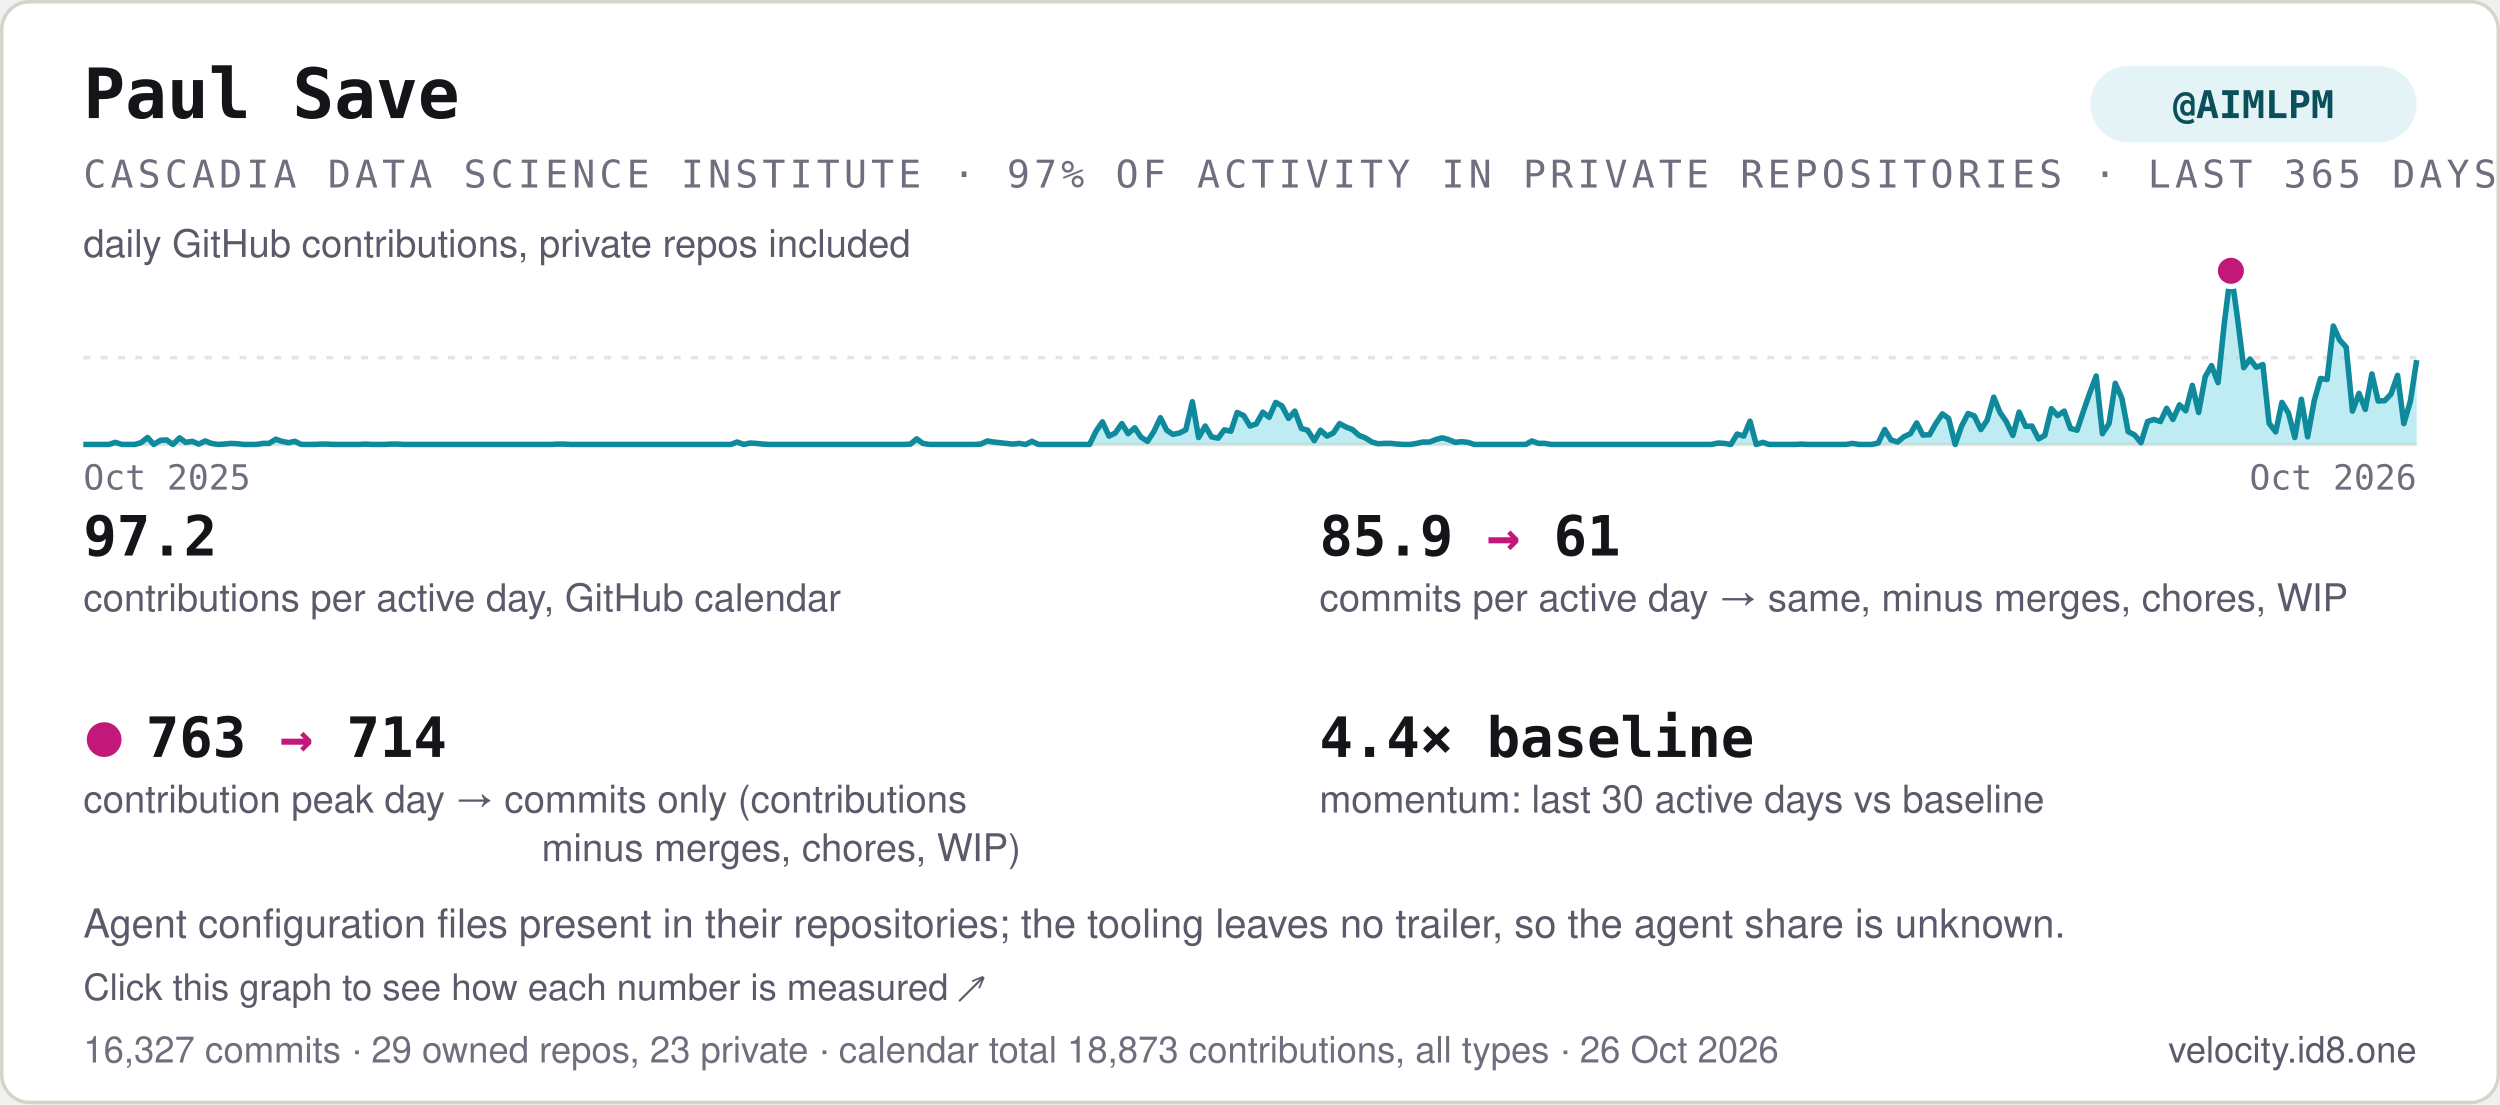
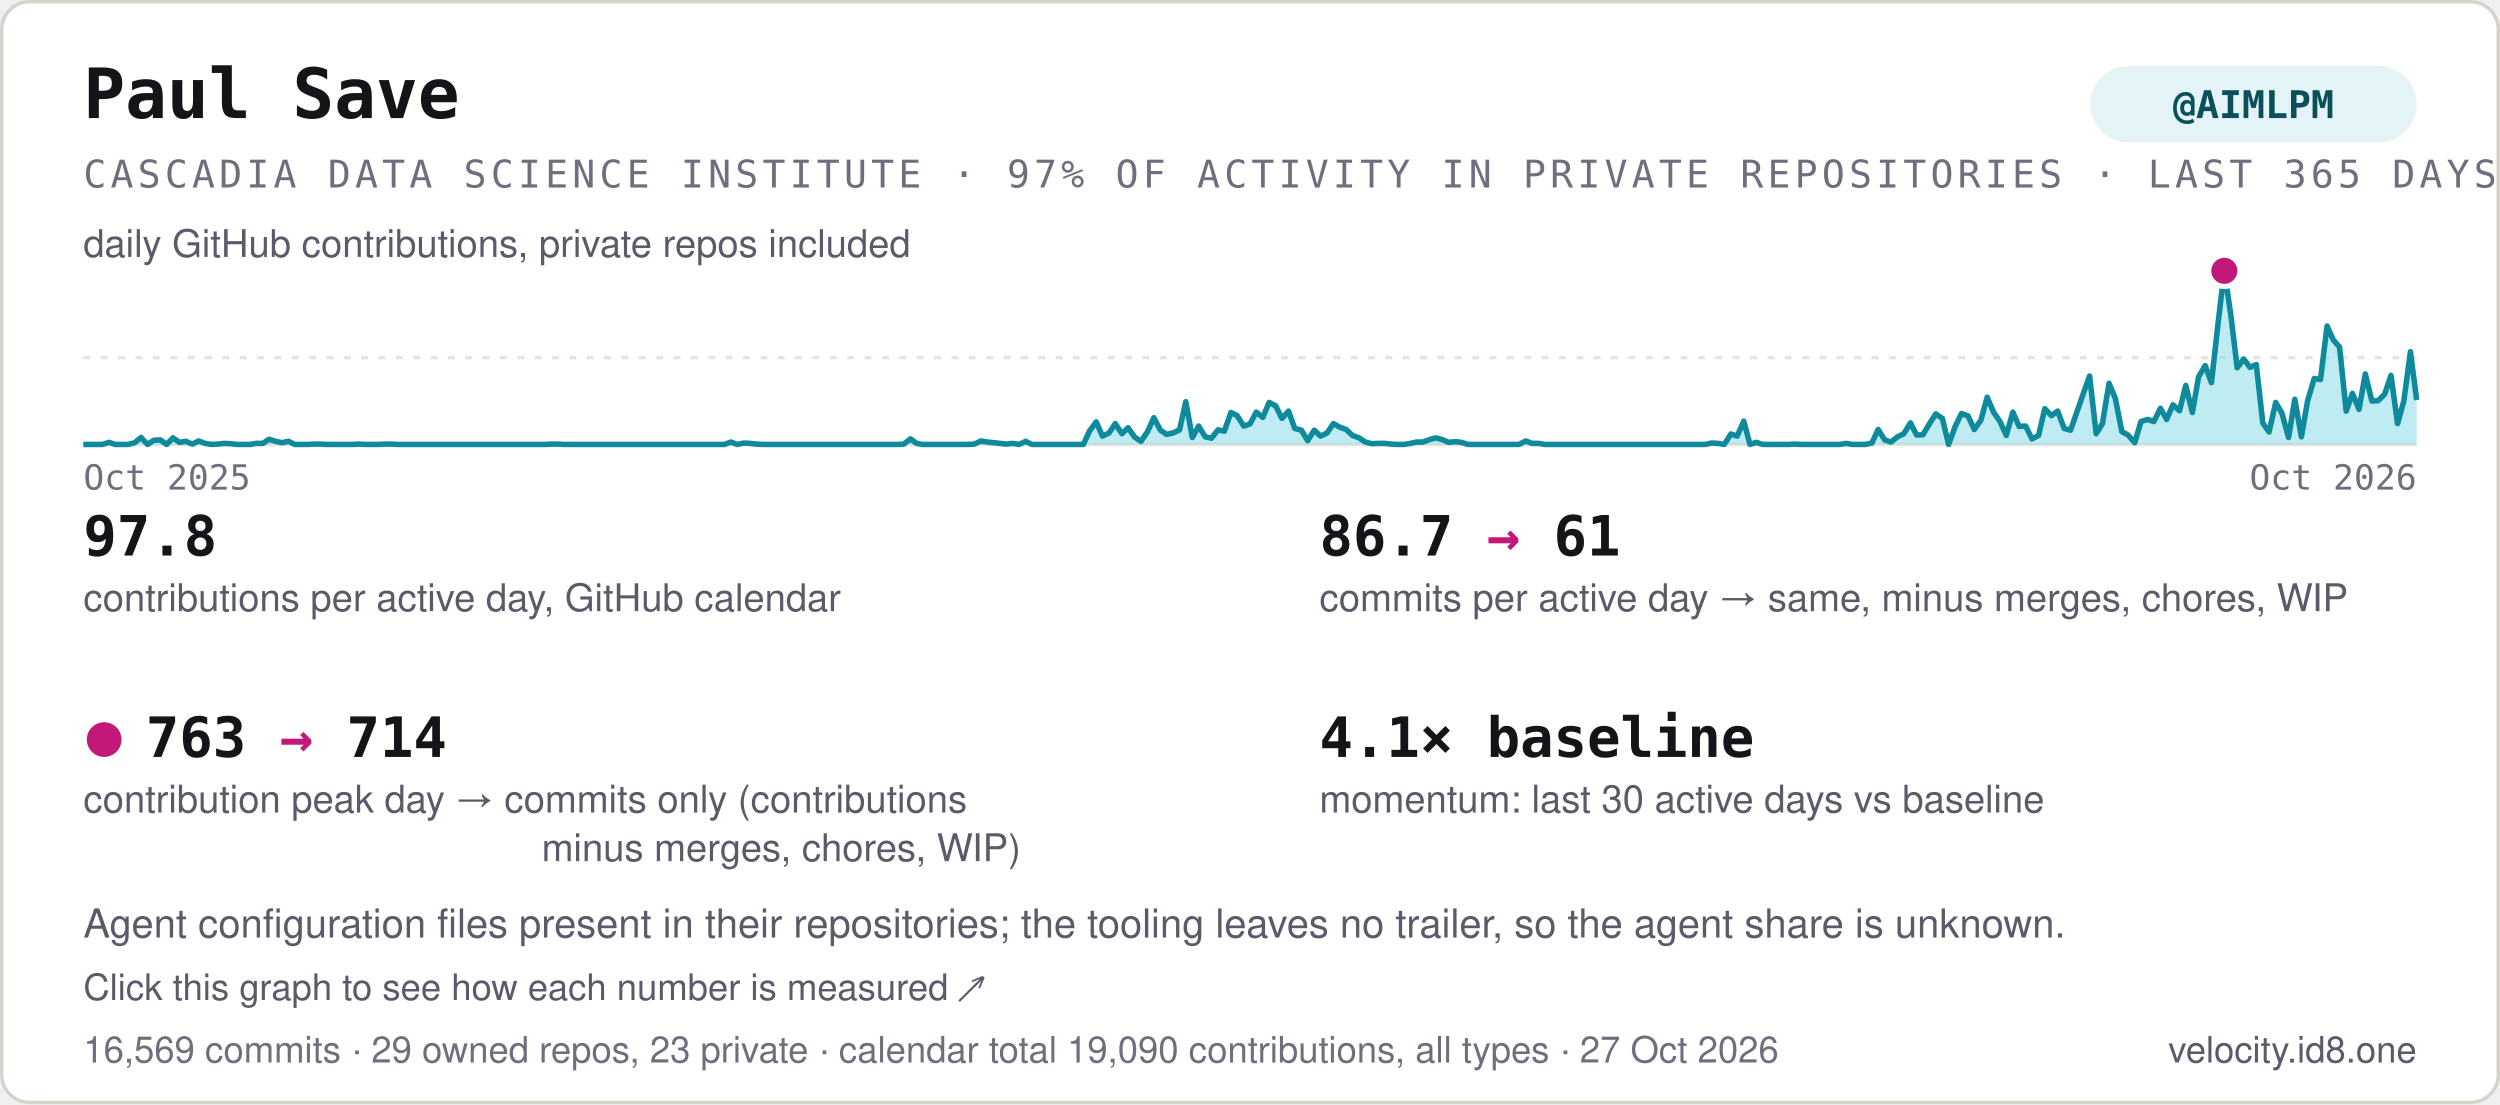
<svg xmlns="http://www.w3.org/2000/svg" width="720" height="318" viewBox="0 0 720 318" role="img" aria-label="Paul Save: Velocity Graph">
  <rect x="0.5" y="0.5" width="719" height="317" rx="8" fill="#FFFFFF" stroke="#D5D3CA" />
  <text x="24" y="34" font-family="Departure Mono, JetBrains Mono, ui-monospace, Menlo, monospace" font-size="20" font-weight="700" fill="#141419">Paul Save</text>
  <text x="24" y="54" font-family="Departure Mono, JetBrains Mono, ui-monospace, Menlo, monospace" font-size="11" letter-spacing="1.2" fill="#6E6E7E">CASCADIA DATA SCIENCE INSTITUTE · 97% OF ACTIVITY IN PRIVATE REPOSITORIES · LAST 365 DAYS</text>
  <rect x="602" y="19" width="94" height="22" rx="11" fill="#E4F3F6" />
  <text x="649" y="34" text-anchor="middle" font-family="Departure Mono, JetBrains Mono, ui-monospace, Menlo, monospace" font-size="11" font-weight="600" fill="#0A4F5A">@AIMLPM</text>
  <line x1="24" x2="696" y1="128" y2="128" stroke="#E6E4DC" />
  <line x1="24" x2="696" y1="103.0" y2="103.0" stroke="#E6E4DC" stroke-dasharray="2 3" />
-   <path d="M24.0,128.0 L25.8,128.0 L27.7,128.0 L29.5,128.0 L31.4,128.0 L33.2,127.4 L35.1,128.0 L36.9,128.0 L38.8,128.0 L40.6,127.5 L42.5,126.0 L44.3,128.0 L46.2,126.8 L48.0,126.7 L49.8,128.0 L51.7,126.1 L53.5,127.4 L55.4,127.1 L57.2,127.9 L59.1,127.0 L60.9,127.7 L62.8,128.0 L64.6,127.9 L66.5,127.7 L68.3,127.8 L70.2,128.0 L72.0,128.0 L73.8,128.0 L75.7,127.7 L77.5,127.7 L79.4,126.5 L81.2,127.1 L83.1,127.5 L84.9,127.1 L86.8,128.0 L88.6,128.0 L90.5,128.0 L92.3,127.9 L94.2,127.9 L96.0,128.0 L97.8,128.0 L99.7,128.0 L101.5,128.0 L103.4,128.0 L105.2,127.9 L107.1,128.0 L108.9,128.0 L110.8,128.0 L112.6,127.9 L114.5,127.9 L116.3,128.0 L118.2,128.0 L120.0,128.0 L121.8,128.0 L123.7,128.0 L125.5,128.0 L127.4,128.0 L129.2,128.0 L131.1,128.0 L132.9,128.0 L134.8,128.0 L136.6,128.0 L138.5,128.0 L140.3,128.0 L142.2,128.0 L144.0,128.0 L145.8,128.0 L147.7,128.0 L149.5,128.0 L151.4,128.0 L153.2,128.0 L155.1,128.0 L156.9,128.0 L158.8,128.0 L160.6,127.9 L162.5,127.9 L164.3,128.0 L166.2,128.0 L168.0,128.0 L169.8,128.0 L171.7,128.0 L173.5,128.0 L175.4,128.0 L177.2,128.0 L179.1,128.0 L180.9,128.0 L182.8,128.0 L184.6,128.0 L186.5,128.0 L188.3,128.0 L190.2,128.0 L192.0,128.0 L193.8,128.0 L195.7,128.0 L197.5,128.0 L199.4,128.0 L201.2,128.0 L203.1,128.0 L204.9,128.0 L206.8,128.0 L208.6,128.0 L210.5,128.0 L212.3,127.3 L214.2,128.0 L216.0,127.6 L217.8,127.7 L219.7,127.9 L221.5,128.0 L223.4,128.0 L225.2,128.0 L227.1,128.0 L228.9,128.0 L230.8,128.0 L232.6,128.0 L234.5,128.0 L236.3,128.0 L238.2,128.0 L240.0,128.0 L241.8,128.0 L243.7,128.0 L245.5,128.0 L247.4,128.0 L249.2,128.0 L251.1,128.0 L252.9,128.0 L254.8,128.0 L256.6,128.0 L258.5,128.0 L260.3,128.0 L262.2,127.9 L264.0,126.4 L265.8,127.7 L267.7,128.0 L269.5,128.0 L271.4,128.0 L273.2,128.0 L275.1,128.0 L276.9,128.0 L278.8,128.0 L280.6,128.0 L282.5,127.9 L284.3,127.0 L286.2,127.3 L288.0,127.5 L289.8,127.7 L291.7,127.9 L293.5,127.7 L295.4,128.0 L297.2,127.1 L299.1,128.0 L300.9,128.0 L302.8,128.0 L304.6,128.0 L306.5,128.0 L308.3,128.0 L310.2,128.0 L312.0,128.0 L313.8,128.0 L315.7,124.1 L317.5,121.5 L319.4,125.6 L321.2,124.7 L323.1,122.0 L324.9,124.9 L326.8,123.2 L328.6,125.9 L330.5,127.1 L332.3,124.3 L334.2,120.3 L336.0,123.9 L337.8,125.1 L339.7,124.7 L341.5,123.8 L343.4,115.7 L345.2,126.0 L347.1,122.7 L348.9,125.8 L350.8,126.2 L352.6,123.8 L354.5,124.2 L356.3,118.8 L358.2,119.7 L360.0,122.7 L361.8,122.1 L363.7,118.7 L365.5,120.2 L367.4,115.9 L369.2,116.9 L371.1,120.5 L372.9,118.4 L374.8,123.4 L376.6,123.9 L378.5,126.9 L380.3,123.9 L382.2,125.6 L384.0,124.7 L385.8,122.0 L387.7,123.0 L389.5,123.7 L391.4,125.4 L393.2,126.1 L395.1,127.3 L396.9,127.8 L398.8,127.7 L400.6,127.7 L402.5,127.9 L404.3,128.0 L406.2,128.0 L408.0,127.7 L409.8,127.3 L411.7,127.3 L413.5,126.6 L415.4,126.1 L417.2,126.6 L419.1,127.4 L420.9,127.2 L422.8,127.4 L424.6,128.0 L426.5,128.0 L428.3,128.0 L430.2,128.0 L432.0,128.0 L433.8,128.0 L435.7,128.0 L437.5,128.0 L439.4,128.0 L441.2,127.0 L443.1,127.7 L444.9,127.7 L446.8,128.0 L448.6,128.0 L450.5,128.0 L452.3,128.0 L454.2,128.0 L456.0,128.0 L457.8,128.0 L459.7,128.0 L461.5,128.0 L463.4,128.0 L465.2,128.0 L467.1,128.0 L468.9,128.0 L470.8,128.0 L472.6,128.0 L474.5,128.0 L476.3,128.0 L478.2,128.0 L480.0,128.0 L481.8,128.0 L483.7,128.0 L485.5,128.0 L487.4,128.0 L489.2,128.0 L491.1,128.0 L492.9,128.0 L494.8,127.6 L496.6,127.7 L498.5,128.0 L500.3,125.0 L502.2,125.6 L504.0,121.3 L505.8,128.0 L507.7,127.4 L509.5,128.0 L511.4,128.0 L513.2,128.0 L515.1,128.0 L516.9,128.0 L518.8,127.9 L520.6,128.0 L522.5,128.0 L524.3,128.0 L526.2,128.0 L528.0,128.0 L529.8,128.0 L531.7,128.0 L533.5,127.7 L535.4,128.0 L537.2,128.0 L539.1,128.0 L540.9,127.6 L542.8,123.7 L544.6,126.7 L546.5,127.3 L548.3,125.8 L550.2,124.9 L552.0,121.8 L553.8,125.3 L555.7,125.2 L557.5,122.0 L559.4,119.2 L561.2,120.5 L563.1,128.0 L564.9,122.8 L566.8,119.1 L568.6,119.8 L570.5,123.7 L572.3,121.0 L574.2,114.4 L576.0,118.8 L577.8,121.4 L579.7,125.4 L581.5,118.7 L583.4,122.8 L585.2,122.7 L587.1,126.4 L588.9,125.4 L590.8,117.7 L592.6,119.7 L594.5,118.4 L596.3,123.4 L598.2,123.9 L600.0,118.5 L601.8,113.3 L603.7,108.3 L605.5,124.9 L607.4,122.0 L609.2,110.4 L611.1,114.7 L612.9,124.3 L614.8,125.3 L616.6,127.5 L618.5,121.4 L620.3,120.8 L622.2,121.4 L624.0,117.6 L625.8,120.8 L627.7,116.6 L629.5,118.3 L631.4,111.0 L633.2,118.8 L635.1,108.5 L636.9,105.3 L638.8,110.2 L640.6,93.1 L642.5,78.0 L644.3,90.9 L646.2,105.9 L648.0,103.4 L649.8,105.8 L651.7,105.0 L653.5,121.9 L655.4,124.4 L657.2,115.9 L659.1,119.0 L660.9,126.0 L662.8,115.0 L664.6,125.8 L666.5,115.4 L668.3,109.0 L670.2,109.3 L672.0,93.9 L673.8,97.9 L675.7,100.0 L677.5,118.4 L679.4,113.3 L681.2,117.9 L683.1,107.7 L684.9,115.5 L686.8,115.4 L688.6,113.5 L690.5,108.1 L692.3,122.0 L694.2,115.5 L696.0,103.7 L696.0,128 L24,128 Z" fill="#8ADCE8" fill-opacity="0.55" />
-   <path d="M24.0,128.0 L25.8,128.0 L27.7,128.0 L29.5,128.0 L31.4,128.0 L33.2,127.4 L35.1,128.0 L36.9,128.0 L38.8,128.0 L40.6,127.5 L42.5,126.0 L44.3,128.0 L46.2,126.8 L48.0,126.7 L49.8,128.0 L51.7,126.1 L53.5,127.4 L55.4,127.1 L57.2,127.9 L59.1,127.0 L60.9,127.7 L62.8,128.0 L64.6,127.9 L66.5,127.7 L68.3,127.8 L70.2,128.0 L72.0,128.0 L73.8,128.0 L75.7,127.7 L77.5,127.7 L79.4,126.5 L81.2,127.1 L83.1,127.5 L84.9,127.1 L86.8,128.0 L88.6,128.0 L90.5,128.0 L92.3,127.9 L94.2,127.9 L96.0,128.0 L97.8,128.0 L99.7,128.0 L101.5,128.0 L103.4,128.0 L105.2,127.9 L107.1,128.0 L108.9,128.0 L110.8,128.0 L112.6,127.9 L114.5,127.9 L116.3,128.0 L118.2,128.0 L120.0,128.0 L121.8,128.0 L123.7,128.0 L125.5,128.0 L127.4,128.0 L129.2,128.0 L131.1,128.0 L132.9,128.0 L134.8,128.0 L136.6,128.0 L138.5,128.0 L140.3,128.0 L142.2,128.0 L144.0,128.0 L145.8,128.0 L147.7,128.0 L149.5,128.0 L151.4,128.0 L153.2,128.0 L155.1,128.0 L156.9,128.0 L158.8,128.0 L160.6,127.9 L162.5,127.9 L164.3,128.0 L166.2,128.0 L168.0,128.0 L169.8,128.0 L171.7,128.0 L173.5,128.0 L175.4,128.0 L177.2,128.0 L179.1,128.0 L180.9,128.0 L182.8,128.0 L184.6,128.0 L186.5,128.0 L188.3,128.0 L190.2,128.0 L192.0,128.0 L193.8,128.0 L195.7,128.0 L197.5,128.0 L199.4,128.0 L201.2,128.0 L203.1,128.0 L204.9,128.0 L206.8,128.0 L208.6,128.0 L210.5,128.0 L212.3,127.3 L214.2,128.0 L216.0,127.6 L217.8,127.7 L219.7,127.9 L221.5,128.0 L223.4,128.0 L225.2,128.0 L227.1,128.0 L228.9,128.0 L230.8,128.0 L232.6,128.0 L234.5,128.0 L236.3,128.0 L238.2,128.0 L240.0,128.0 L241.8,128.0 L243.7,128.0 L245.5,128.0 L247.4,128.0 L249.2,128.0 L251.1,128.0 L252.9,128.0 L254.8,128.0 L256.6,128.0 L258.5,128.0 L260.3,128.0 L262.2,127.9 L264.0,126.4 L265.8,127.7 L267.7,128.0 L269.5,128.0 L271.4,128.0 L273.2,128.0 L275.1,128.0 L276.9,128.0 L278.8,128.0 L280.6,128.0 L282.5,127.9 L284.3,127.0 L286.2,127.3 L288.0,127.5 L289.8,127.7 L291.7,127.9 L293.5,127.7 L295.4,128.0 L297.2,127.1 L299.1,128.0 L300.9,128.0 L302.8,128.0 L304.6,128.0 L306.5,128.0 L308.3,128.0 L310.2,128.0 L312.0,128.0 L313.8,128.0 L315.7,124.1 L317.5,121.5 L319.4,125.6 L321.2,124.7 L323.1,122.0 L324.9,124.9 L326.8,123.2 L328.6,125.9 L330.5,127.1 L332.3,124.3 L334.2,120.3 L336.0,123.9 L337.8,125.1 L339.7,124.7 L341.5,123.8 L343.4,115.7 L345.2,126.0 L347.1,122.7 L348.9,125.8 L350.8,126.2 L352.6,123.8 L354.5,124.2 L356.3,118.8 L358.2,119.7 L360.0,122.7 L361.8,122.1 L363.7,118.7 L365.5,120.2 L367.4,115.9 L369.2,116.9 L371.1,120.5 L372.9,118.4 L374.8,123.4 L376.6,123.9 L378.5,126.9 L380.3,123.9 L382.2,125.6 L384.0,124.7 L385.8,122.0 L387.7,123.0 L389.5,123.7 L391.4,125.4 L393.2,126.1 L395.1,127.3 L396.9,127.8 L398.8,127.7 L400.6,127.7 L402.5,127.9 L404.3,128.0 L406.2,128.0 L408.0,127.7 L409.8,127.3 L411.7,127.3 L413.5,126.6 L415.4,126.1 L417.2,126.6 L419.1,127.4 L420.9,127.2 L422.8,127.4 L424.6,128.0 L426.5,128.0 L428.3,128.0 L430.2,128.0 L432.0,128.0 L433.8,128.0 L435.7,128.0 L437.5,128.0 L439.4,128.0 L441.2,127.0 L443.1,127.7 L444.9,127.7 L446.8,128.0 L448.6,128.0 L450.5,128.0 L452.3,128.0 L454.2,128.0 L456.0,128.0 L457.8,128.0 L459.7,128.0 L461.5,128.0 L463.4,128.0 L465.2,128.0 L467.1,128.0 L468.9,128.0 L470.8,128.0 L472.6,128.0 L474.5,128.0 L476.3,128.0 L478.2,128.0 L480.0,128.0 L481.8,128.0 L483.7,128.0 L485.5,128.0 L487.4,128.0 L489.2,128.0 L491.1,128.0 L492.9,128.0 L494.8,127.6 L496.6,127.7 L498.5,128.0 L500.3,125.0 L502.2,125.6 L504.0,121.3 L505.8,128.0 L507.7,127.4 L509.5,128.0 L511.4,128.0 L513.2,128.0 L515.1,128.0 L516.9,128.0 L518.8,127.9 L520.6,128.0 L522.5,128.0 L524.3,128.0 L526.2,128.0 L528.0,128.0 L529.8,128.0 L531.7,128.0 L533.5,127.7 L535.4,128.0 L537.2,128.0 L539.1,128.0 L540.9,127.6 L542.8,123.7 L544.6,126.7 L546.5,127.3 L548.3,125.8 L550.2,124.9 L552.0,121.8 L553.8,125.3 L555.7,125.2 L557.5,122.0 L559.4,119.2 L561.2,120.5 L563.1,128.0 L564.9,122.8 L566.8,119.1 L568.6,119.8 L570.5,123.7 L572.3,121.0 L574.2,114.4 L576.0,118.8 L577.8,121.4 L579.7,125.4 L581.5,118.7 L583.4,122.8 L585.2,122.7 L587.1,126.4 L588.9,125.4 L590.8,117.7 L592.6,119.7 L594.5,118.4 L596.3,123.4 L598.2,123.9 L600.0,118.5 L601.8,113.3 L603.7,108.3 L605.5,124.9 L607.4,122.0 L609.2,110.4 L611.1,114.7 L612.9,124.3 L614.8,125.3 L616.6,127.5 L618.5,121.4 L620.3,120.8 L622.2,121.4 L624.0,117.6 L625.8,120.8 L627.7,116.6 L629.5,118.3 L631.4,111.0 L633.2,118.8 L635.1,108.5 L636.9,105.3 L638.8,110.2 L640.6,93.1 L642.5,78.0 L644.3,90.9 L646.2,105.9 L648.0,103.4 L649.8,105.8 L651.7,105.0 L653.5,121.9 L655.4,124.4 L657.2,115.9 L659.1,119.0 L660.9,126.0 L662.8,115.0 L664.6,125.8 L666.5,115.4 L668.3,109.0 L670.2,109.3 L672.0,93.9 L673.8,97.9 L675.7,100.0 L677.5,118.4 L679.4,113.3 L681.2,117.9 L683.1,107.7 L684.9,115.5 L686.8,115.4 L688.6,113.5 L690.5,108.1 L692.3,122.0 L694.2,115.5 L696.0,103.7" fill="none" stroke="#0F8A9C" stroke-width="1.6" stroke-linejoin="round" />
-   <circle cx="642.5" cy="78.0" r="4.5" fill="#C2187A" stroke="#FFFFFF" stroke-width="1.5" />
+   <path d="M24.0,128.0 L25.8,128.0 L27.7,128.0 L29.5,128.0 L31.4,127.4 L33.2,128.0 L35.1,128.0 L36.9,128.0 L38.8,127.5 L40.6,126.0 L42.5,128.0 L44.3,126.8 L46.2,126.7 L48.0,128.0 L49.8,126.1 L51.7,127.4 L53.5,127.1 L55.4,127.9 L57.2,127.0 L59.1,127.7 L60.9,128.0 L62.8,127.9 L64.6,127.7 L66.5,127.8 L68.3,128.0 L70.2,128.0 L72.0,128.0 L73.8,127.7 L75.7,127.7 L77.5,126.5 L79.4,127.1 L81.2,127.5 L83.1,127.1 L84.9,128.0 L86.8,128.0 L88.6,128.0 L90.5,127.9 L92.3,127.9 L94.2,128.0 L96.0,128.0 L97.8,128.0 L99.7,128.0 L101.5,128.0 L103.4,127.9 L105.2,128.0 L107.1,128.0 L108.9,128.0 L110.8,127.9 L112.6,127.9 L114.5,128.0 L116.3,128.0 L118.2,128.0 L120.0,128.0 L121.8,128.0 L123.7,128.0 L125.5,128.0 L127.4,128.0 L129.2,128.0 L131.1,128.0 L132.9,128.0 L134.8,128.0 L136.6,128.0 L138.5,128.0 L140.3,128.0 L142.2,128.0 L144.0,128.0 L145.8,128.0 L147.7,128.0 L149.5,128.0 L151.4,128.0 L153.2,128.0 L155.1,128.0 L156.9,128.0 L158.8,127.9 L160.6,127.9 L162.5,128.0 L164.3,128.0 L166.2,128.0 L168.0,128.0 L169.8,128.0 L171.7,128.0 L173.5,128.0 L175.4,128.0 L177.2,128.0 L179.1,128.0 L180.9,128.0 L182.8,128.0 L184.6,128.0 L186.5,128.0 L188.3,128.0 L190.2,128.0 L192.0,128.0 L193.8,128.0 L195.7,128.0 L197.5,128.0 L199.4,128.0 L201.2,128.0 L203.1,128.0 L204.9,128.0 L206.8,128.0 L208.6,128.0 L210.5,127.3 L212.3,128.0 L214.2,127.6 L216.0,127.7 L217.8,127.9 L219.7,128.0 L221.5,128.0 L223.4,128.0 L225.2,128.0 L227.1,128.0 L228.9,128.0 L230.8,128.0 L232.6,128.0 L234.5,128.0 L236.3,128.0 L238.2,128.0 L240.0,128.0 L241.8,128.0 L243.7,128.0 L245.5,128.0 L247.4,128.0 L249.2,128.0 L251.1,128.0 L252.9,128.0 L254.8,128.0 L256.6,128.0 L258.5,128.0 L260.3,127.9 L262.2,126.4 L264.0,127.7 L265.8,128.0 L267.7,128.0 L269.5,128.0 L271.4,128.0 L273.2,128.0 L275.1,128.0 L276.9,128.0 L278.8,128.0 L280.6,127.9 L282.5,127.0 L284.3,127.3 L286.2,127.5 L288.0,127.7 L289.8,127.9 L291.7,127.7 L293.5,128.0 L295.4,127.1 L297.2,128.0 L299.1,128.0 L300.9,128.0 L302.8,128.0 L304.6,128.0 L306.5,128.0 L308.3,128.0 L310.2,128.0 L312.0,128.0 L313.8,124.1 L315.7,121.5 L317.5,125.6 L319.4,124.7 L321.2,122.0 L323.1,124.9 L324.9,123.2 L326.8,125.9 L328.6,127.1 L330.5,124.3 L332.3,120.3 L334.2,123.9 L336.0,125.1 L337.8,124.7 L339.7,123.8 L341.5,115.7 L343.4,126.0 L345.2,122.7 L347.1,125.8 L348.9,126.2 L350.8,123.8 L352.6,124.2 L354.5,118.8 L356.3,119.7 L358.2,122.7 L360.0,122.1 L361.8,118.7 L363.7,120.2 L365.5,115.9 L367.4,116.9 L369.2,120.5 L371.1,118.4 L372.9,123.4 L374.8,123.9 L376.6,126.9 L378.5,123.9 L380.3,125.6 L382.2,124.7 L384.0,122.0 L385.8,123.0 L387.7,123.7 L389.5,125.4 L391.4,126.1 L393.2,127.3 L395.1,127.8 L396.9,127.7 L398.8,127.7 L400.6,127.9 L402.5,128.0 L404.3,128.0 L406.2,127.7 L408.0,127.3 L409.8,127.3 L411.7,126.6 L413.5,126.1 L415.4,126.6 L417.2,127.4 L419.1,127.2 L420.9,127.4 L422.8,128.0 L424.6,128.0 L426.5,128.0 L428.3,128.0 L430.2,128.0 L432.0,128.0 L433.8,128.0 L435.7,128.0 L437.5,128.0 L439.4,127.0 L441.2,127.7 L443.1,127.7 L444.9,128.0 L446.8,128.0 L448.6,128.0 L450.5,128.0 L452.3,128.0 L454.2,128.0 L456.0,128.0 L457.8,128.0 L459.7,128.0 L461.5,128.0 L463.4,128.0 L465.2,128.0 L467.1,128.0 L468.9,128.0 L470.8,128.0 L472.6,128.0 L474.5,128.0 L476.3,128.0 L478.2,128.0 L480.0,128.0 L481.8,128.0 L483.7,128.0 L485.5,128.0 L487.4,128.0 L489.2,128.0 L491.1,128.0 L492.9,127.6 L494.8,127.7 L496.6,128.0 L498.5,125.0 L500.3,125.6 L502.2,121.3 L504.0,128.0 L505.8,127.4 L507.7,128.0 L509.5,128.0 L511.4,128.0 L513.2,128.0 L515.1,128.0 L516.9,127.9 L518.8,128.0 L520.6,128.0 L522.5,128.0 L524.3,128.0 L526.2,128.0 L528.0,128.0 L529.8,128.0 L531.7,127.7 L533.5,128.0 L535.4,128.0 L537.2,128.0 L539.1,127.6 L540.9,123.7 L542.8,126.7 L544.6,127.3 L546.5,125.8 L548.3,124.9 L550.2,121.8 L552.0,125.3 L553.8,125.2 L555.7,122.0 L557.5,119.2 L559.4,120.5 L561.2,128.0 L563.1,122.8 L564.9,119.1 L566.8,119.8 L568.6,123.7 L570.5,121.0 L572.3,114.4 L574.2,118.8 L576.0,121.4 L577.8,125.4 L579.7,118.7 L581.5,122.8 L583.4,122.7 L585.2,126.4 L587.1,125.4 L588.9,117.7 L590.8,119.7 L592.6,118.4 L594.5,123.4 L596.3,123.9 L598.2,118.5 L600.0,113.3 L601.8,108.3 L603.7,124.9 L605.5,122.0 L607.4,110.4 L609.2,114.7 L611.1,124.3 L612.9,125.3 L614.8,127.5 L616.6,121.4 L618.5,120.8 L620.3,121.4 L622.2,117.6 L624.0,120.8 L625.8,116.6 L627.7,118.3 L629.5,111.0 L631.4,118.8 L633.2,108.5 L635.1,105.3 L636.9,110.2 L638.8,93.1 L640.6,78.0 L642.5,90.9 L644.3,105.9 L646.2,103.4 L648.0,105.8 L649.8,105.0 L651.7,121.9 L653.5,124.4 L655.4,115.9 L657.2,119.0 L659.1,126.0 L660.9,115.0 L662.8,125.8 L664.6,115.4 L666.5,109.0 L668.3,109.3 L670.2,93.9 L672.0,97.9 L673.8,100.0 L675.7,118.4 L677.5,113.3 L679.4,117.9 L681.2,107.7 L683.1,115.5 L684.9,115.4 L686.8,113.5 L688.6,108.1 L690.5,122.0 L692.3,115.5 L694.2,101.3 L696.0,115.2 L696.0,128 L24,128 Z" fill="#8ADCE8" fill-opacity="0.55" />
+   <path d="M24.0,128.0 L25.8,128.0 L27.7,128.0 L29.5,128.0 L31.4,127.4 L33.2,128.0 L35.1,128.0 L36.9,128.0 L38.8,127.5 L40.6,126.0 L42.5,128.0 L44.3,126.8 L46.2,126.7 L48.0,128.0 L49.8,126.1 L51.7,127.4 L53.5,127.1 L55.4,127.9 L57.2,127.0 L59.1,127.7 L60.9,128.0 L62.8,127.9 L64.6,127.7 L66.5,127.8 L68.3,128.0 L70.2,128.0 L72.0,128.0 L73.8,127.7 L75.7,127.7 L77.5,126.5 L79.4,127.1 L81.2,127.5 L83.1,127.1 L84.9,128.0 L86.8,128.0 L88.6,128.0 L90.5,127.9 L92.3,127.9 L94.2,128.0 L96.0,128.0 L97.8,128.0 L99.7,128.0 L101.5,128.0 L103.4,127.9 L105.2,128.0 L107.1,128.0 L108.9,128.0 L110.8,127.9 L112.6,127.9 L114.5,128.0 L116.3,128.0 L118.2,128.0 L120.0,128.0 L121.8,128.0 L123.7,128.0 L125.5,128.0 L127.4,128.0 L129.2,128.0 L131.1,128.0 L132.9,128.0 L134.8,128.0 L136.6,128.0 L138.5,128.0 L140.3,128.0 L142.2,128.0 L144.0,128.0 L145.8,128.0 L147.7,128.0 L149.5,128.0 L151.4,128.0 L153.2,128.0 L155.1,128.0 L156.9,128.0 L158.8,127.9 L160.6,127.9 L162.5,128.0 L164.3,128.0 L166.2,128.0 L168.0,128.0 L169.8,128.0 L171.7,128.0 L173.5,128.0 L175.4,128.0 L177.2,128.0 L179.1,128.0 L180.9,128.0 L182.8,128.0 L184.6,128.0 L186.5,128.0 L188.3,128.0 L190.2,128.0 L192.0,128.0 L193.8,128.0 L195.7,128.0 L197.5,128.0 L199.4,128.0 L201.2,128.0 L203.1,128.0 L204.9,128.0 L206.8,128.0 L208.6,128.0 L210.5,127.3 L212.3,128.0 L214.2,127.6 L216.0,127.7 L217.8,127.9 L219.7,128.0 L221.5,128.0 L223.4,128.0 L225.2,128.0 L227.1,128.0 L228.9,128.0 L230.8,128.0 L232.6,128.0 L234.5,128.0 L236.3,128.0 L238.2,128.0 L240.0,128.0 L241.8,128.0 L243.7,128.0 L245.5,128.0 L247.4,128.0 L249.2,128.0 L251.1,128.0 L252.9,128.0 L254.8,128.0 L256.6,128.0 L258.5,128.0 L260.3,127.9 L262.2,126.4 L264.0,127.7 L265.8,128.0 L267.7,128.0 L269.5,128.0 L271.4,128.0 L273.2,128.0 L275.1,128.0 L276.9,128.0 L278.8,128.0 L280.6,127.9 L282.5,127.0 L284.3,127.3 L286.2,127.5 L288.0,127.7 L289.8,127.9 L291.7,127.7 L293.5,128.0 L295.4,127.1 L297.2,128.0 L299.1,128.0 L300.9,128.0 L302.8,128.0 L304.6,128.0 L306.5,128.0 L308.3,128.0 L310.2,128.0 L312.0,128.0 L313.8,124.1 L315.7,121.5 L317.5,125.6 L319.4,124.7 L321.2,122.0 L323.1,124.9 L324.9,123.2 L326.8,125.9 L328.6,127.1 L330.5,124.3 L332.3,120.3 L334.2,123.9 L336.0,125.1 L337.8,124.7 L339.7,123.8 L341.5,115.7 L343.4,126.0 L345.2,122.7 L347.1,125.8 L348.9,126.2 L350.8,123.8 L352.6,124.2 L354.5,118.8 L356.3,119.7 L358.2,122.7 L360.0,122.1 L361.8,118.7 L363.7,120.2 L365.5,115.9 L367.4,116.9 L369.2,120.5 L371.1,118.4 L372.9,123.4 L374.8,123.9 L376.6,126.9 L378.5,123.9 L380.3,125.6 L382.2,124.7 L384.0,122.0 L385.8,123.0 L387.7,123.7 L389.5,125.4 L391.4,126.1 L393.2,127.3 L395.1,127.8 L396.9,127.7 L398.8,127.7 L400.6,127.9 L402.5,128.0 L404.3,128.0 L406.2,127.7 L408.0,127.3 L409.8,127.3 L411.7,126.6 L413.5,126.1 L415.4,126.6 L417.2,127.4 L419.1,127.2 L420.9,127.4 L422.8,128.0 L424.6,128.0 L426.5,128.0 L428.3,128.0 L430.2,128.0 L432.0,128.0 L433.8,128.0 L435.7,128.0 L437.5,128.0 L439.4,127.0 L441.2,127.7 L443.1,127.7 L444.9,128.0 L446.8,128.0 L448.6,128.0 L450.5,128.0 L452.3,128.0 L454.2,128.0 L456.0,128.0 L457.8,128.0 L459.7,128.0 L461.5,128.0 L463.4,128.0 L465.2,128.0 L467.1,128.0 L468.9,128.0 L470.8,128.0 L472.6,128.0 L474.5,128.0 L476.3,128.0 L478.2,128.0 L480.0,128.0 L481.8,128.0 L483.7,128.0 L485.5,128.0 L487.4,128.0 L489.2,128.0 L491.1,128.0 L492.9,127.6 L494.8,127.7 L496.6,128.0 L498.5,125.0 L500.3,125.6 L502.2,121.3 L504.0,128.0 L505.8,127.4 L507.7,128.0 L509.5,128.0 L511.4,128.0 L513.2,128.0 L515.1,128.0 L516.9,127.9 L518.8,128.0 L520.6,128.0 L522.5,128.0 L524.3,128.0 L526.2,128.0 L528.0,128.0 L529.8,128.0 L531.7,127.7 L533.5,128.0 L535.4,128.0 L537.2,128.0 L539.1,127.6 L540.9,123.7 L542.8,126.7 L544.6,127.3 L546.5,125.8 L548.3,124.9 L550.2,121.8 L552.0,125.3 L553.8,125.2 L555.7,122.0 L557.5,119.2 L559.4,120.5 L561.2,128.0 L563.1,122.8 L564.9,119.1 L566.8,119.8 L568.6,123.7 L570.5,121.0 L572.3,114.4 L574.2,118.8 L576.0,121.4 L577.8,125.4 L579.7,118.7 L581.5,122.8 L583.4,122.7 L585.2,126.4 L587.1,125.4 L588.9,117.7 L590.8,119.7 L592.6,118.4 L594.5,123.4 L596.3,123.9 L598.2,118.5 L600.0,113.3 L601.8,108.3 L603.7,124.9 L605.5,122.0 L607.4,110.4 L609.2,114.7 L611.1,124.3 L612.9,125.3 L614.8,127.5 L616.6,121.4 L618.5,120.8 L620.3,121.4 L622.2,117.6 L624.0,120.8 L625.8,116.6 L627.7,118.3 L629.5,111.0 L631.4,118.8 L633.2,108.5 L635.1,105.3 L636.9,110.2 L638.8,93.1 L640.6,78.0 L642.5,90.9 L644.3,105.9 L646.2,103.4 L648.0,105.8 L649.8,105.0 L651.7,121.9 L653.5,124.4 L655.4,115.9 L657.2,119.0 L659.1,126.0 L660.9,115.0 L662.8,125.8 L664.6,115.4 L666.5,109.0 L668.3,109.3 L670.2,93.9 L672.0,97.9 L673.8,100.0 L675.7,118.4 L677.5,113.3 L679.4,117.9 L681.2,107.7 L683.1,115.5 L684.9,115.4 L686.8,113.5 L688.6,108.1 L690.5,122.0 L692.3,115.5 L694.2,101.3 L696.0,115.2" fill="none" stroke="#0F8A9C" stroke-width="1.6" stroke-linejoin="round" />
+   <circle cx="640.6" cy="78.0" r="4.5" fill="#C2187A" stroke="#FFFFFF" stroke-width="1.5" />
  <text x="24" y="141" font-family="Departure Mono, JetBrains Mono, ui-monospace, Menlo, monospace" font-size="10" fill="#6E6E7E">Oct 2025</text>
  <text x="696" y="141" text-anchor="end" font-family="Departure Mono, JetBrains Mono, ui-monospace, Menlo, monospace" font-size="10" fill="#6E6E7E">Oct 2026</text>
  <text x="24" y="74" font-family="-apple-system, BlinkMacSystemFont, 'Segoe UI', Helvetica, Arial, sans-serif" font-size="11" fill="#5A5A6A">daily GitHub contributions, private repos included</text>
-   <text x="24" y="160" font-family="Departure Mono, JetBrains Mono, ui-monospace, Menlo, monospace" font-size="16" font-weight="600" fill="#141419">97.2</text>
+   <text x="24" y="160" font-family="Departure Mono, JetBrains Mono, ui-monospace, Menlo, monospace" font-size="16" font-weight="600" fill="#141419">97.8</text>
  <text x="24" y="176" font-family="-apple-system, BlinkMacSystemFont, 'Segoe UI', Helvetica, Arial, sans-serif" font-size="11" fill="#5A5A6A">contributions per active day, GitHub calendar</text>
-   <text x="380" y="160" font-family="Departure Mono, JetBrains Mono, ui-monospace, Menlo, monospace" font-size="16" font-weight="600" fill="#141419">85.9 <tspan fill="#C2187A">→</tspan> 61</text>
+   <text x="380" y="160" font-family="Departure Mono, JetBrains Mono, ui-monospace, Menlo, monospace" font-size="16" font-weight="600" fill="#141419">86.7 <tspan fill="#C2187A">→</tspan> 61</text>
  <text x="380" y="176" font-family="-apple-system, BlinkMacSystemFont, 'Segoe UI', Helvetica, Arial, sans-serif" font-size="11" fill="#5A5A6A">commits per active day → same, minus merges, chores, WIP</text>
  <circle cx="30" cy="213" r="5" fill="#C2187A" />
  <text x="42" y="218" font-family="Departure Mono, JetBrains Mono, ui-monospace, Menlo, monospace" font-size="16" font-weight="600" fill="#141419">763 <tspan fill="#C2187A">→</tspan> 714</text>
  <text x="24" y="234" font-family="-apple-system, BlinkMacSystemFont, 'Segoe UI', Helvetica, Arial, sans-serif" font-size="11" fill="#5A5A6A">contribution peak day → commits only (contributions</text>
  <text x="156" y="248" font-family="-apple-system, BlinkMacSystemFont, 'Segoe UI', Helvetica, Arial, sans-serif" font-size="11" fill="#5A5A6A">minus merges, chores, WIP)</text>
-   <text x="380" y="218" font-family="Departure Mono, JetBrains Mono, ui-monospace, Menlo, monospace" font-size="16" font-weight="600" fill="#141419">4.4× baseline</text>
+   <text x="380" y="218" font-family="Departure Mono, JetBrains Mono, ui-monospace, Menlo, monospace" font-size="16" font-weight="600" fill="#141419">4.1× baseline</text>
  <text x="380" y="234" font-family="-apple-system, BlinkMacSystemFont, 'Segoe UI', Helvetica, Arial, sans-serif" font-size="11" fill="#5A5A6A">momentum: last 30 active days vs baseline</text>
  <text x="24" y="270" font-family="-apple-system, BlinkMacSystemFont, 'Segoe UI', Helvetica, Arial, sans-serif" font-size="11.5" fill="#5A5A6A">Agent configuration files present in their repositories; the tooling leaves no trailer, so the agent share is unknown.</text>
  <text x="24" y="288" font-family="-apple-system, BlinkMacSystemFont, 'Segoe UI', Helvetica, Arial, sans-serif" font-size="10.5" fill="#5A5A6A">Click this graph to see how each number is measured ↗</text>
-   <text x="24" y="306" font-family="-apple-system, BlinkMacSystemFont, 'Segoe UI', Helvetica, Arial, sans-serif" font-size="10.5" fill="#6E6E7E">16,327 commits · 29 owned repos, 23 private · calendar total 18,873 contributions, all types · 26 Oct 2026</text>
+   <text x="24" y="306" font-family="-apple-system, BlinkMacSystemFont, 'Segoe UI', Helvetica, Arial, sans-serif" font-size="10.5" fill="#6E6E7E">16,569 commits · 29 owned repos, 23 private · calendar total 19,090 contributions, all types · 27 Oct 2026</text>
  <text x="696" y="306" text-anchor="end" font-family="-apple-system, BlinkMacSystemFont, 'Segoe UI', Helvetica, Arial, sans-serif" font-size="10.5" fill="#5A5A6A">velocity.id8.one</text>
</svg>
